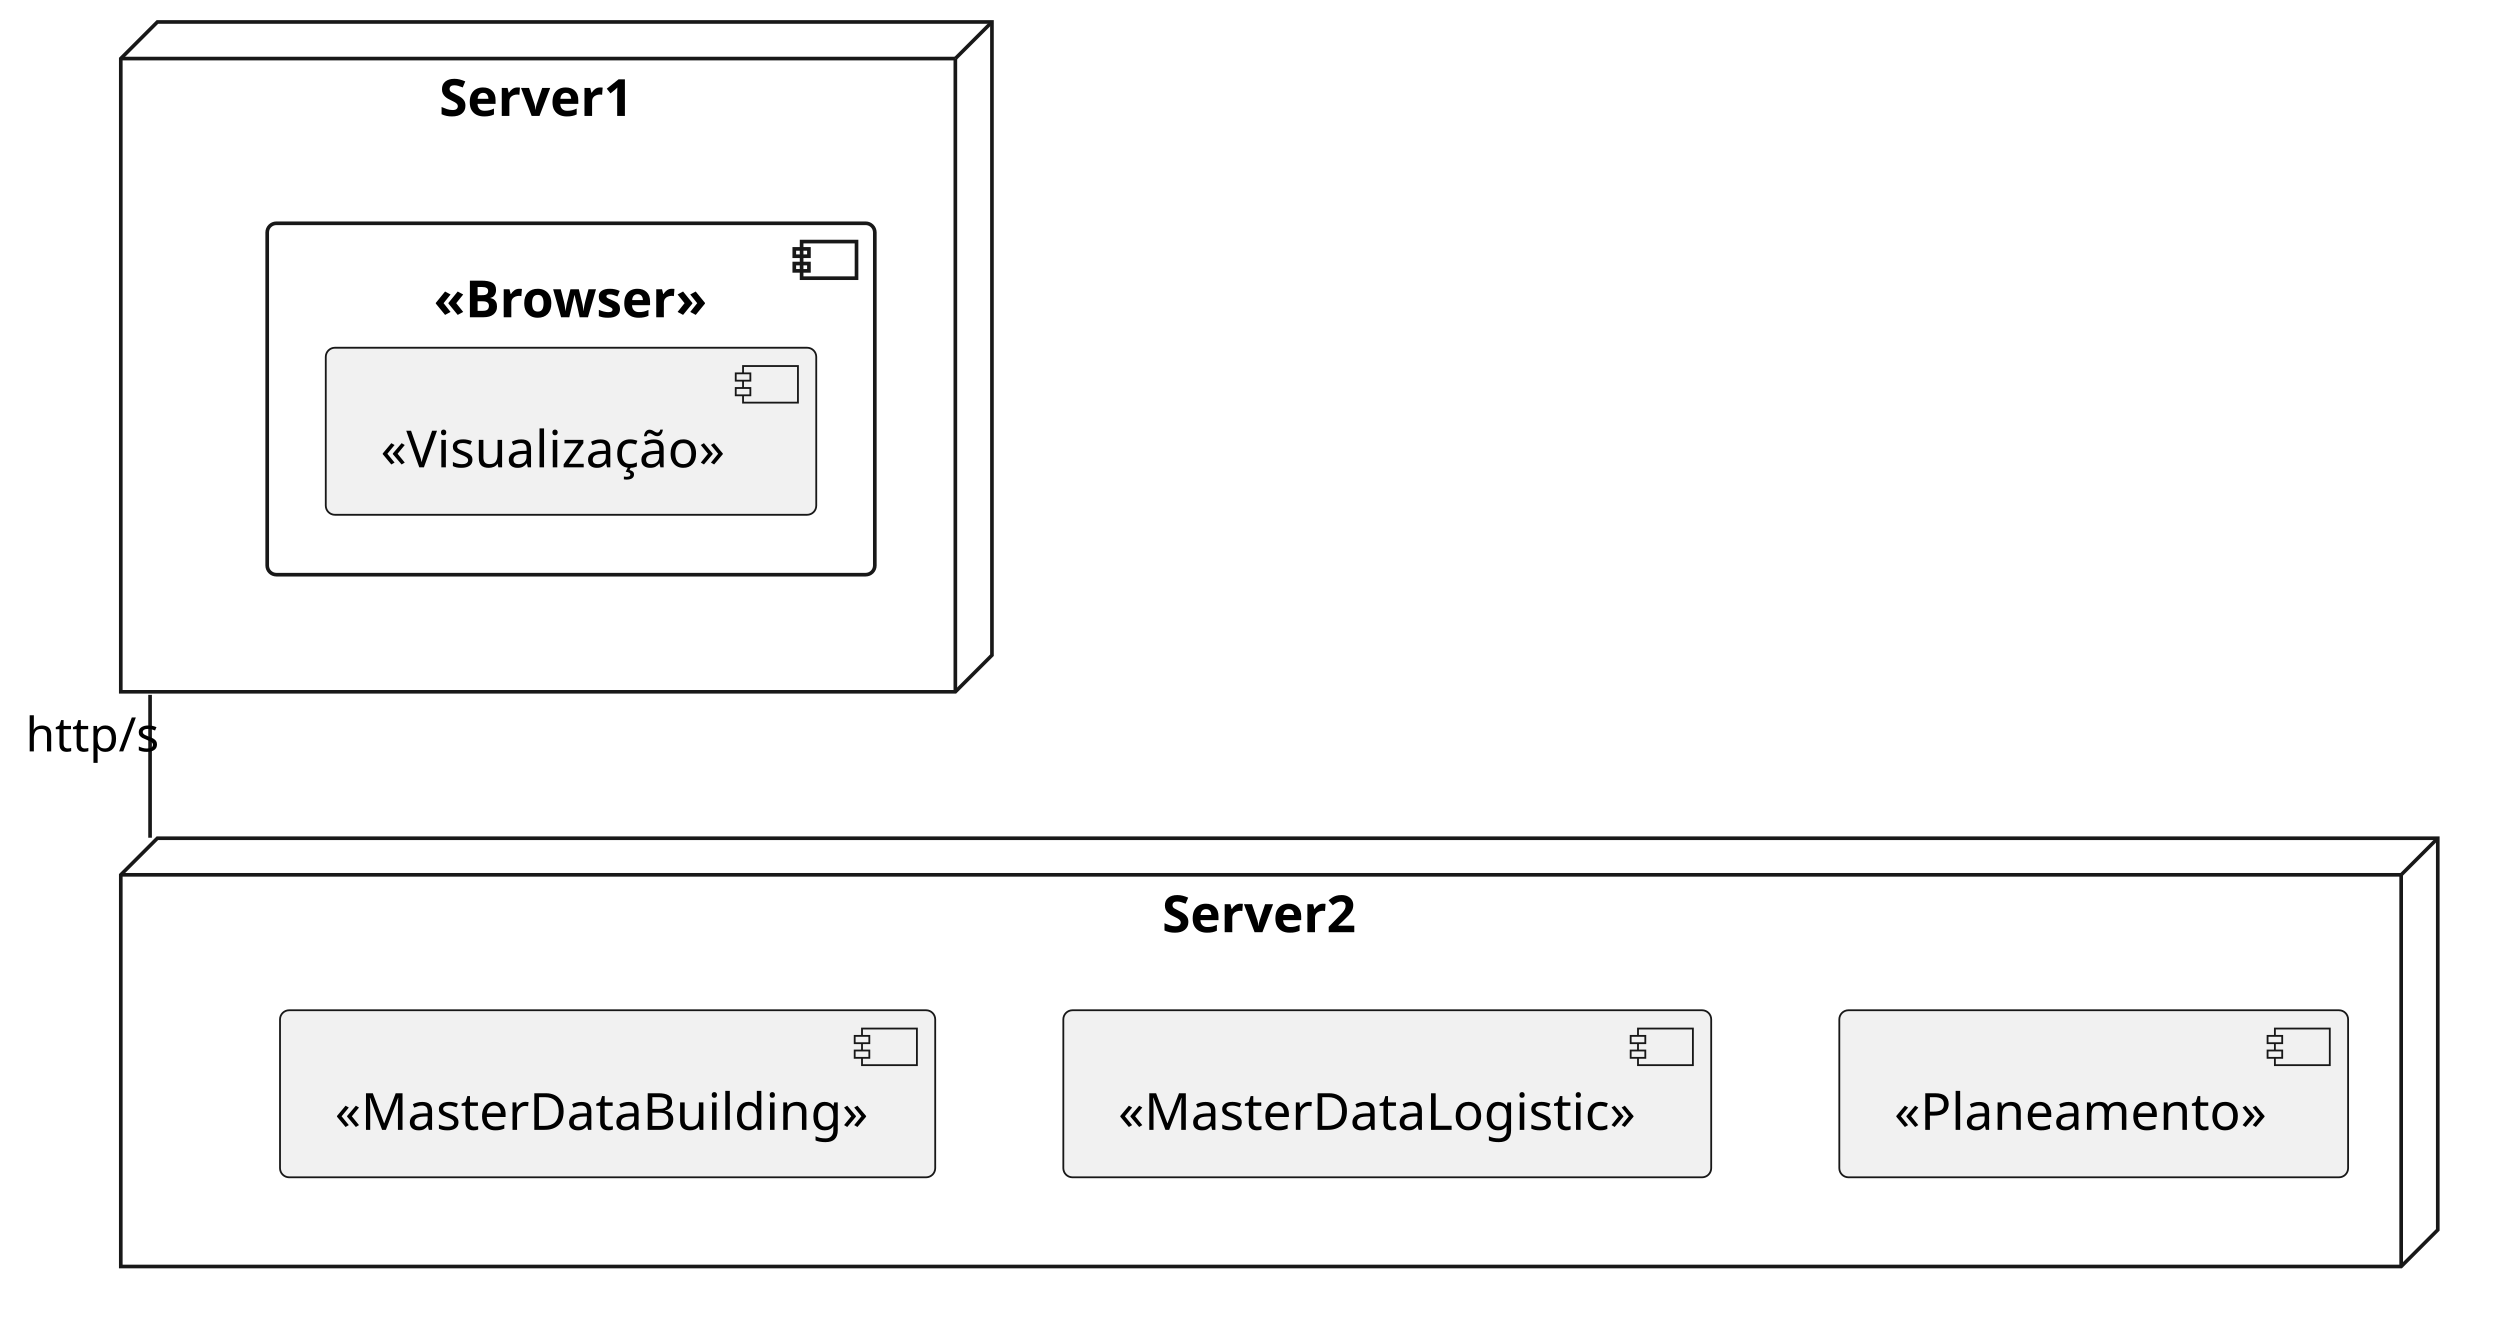
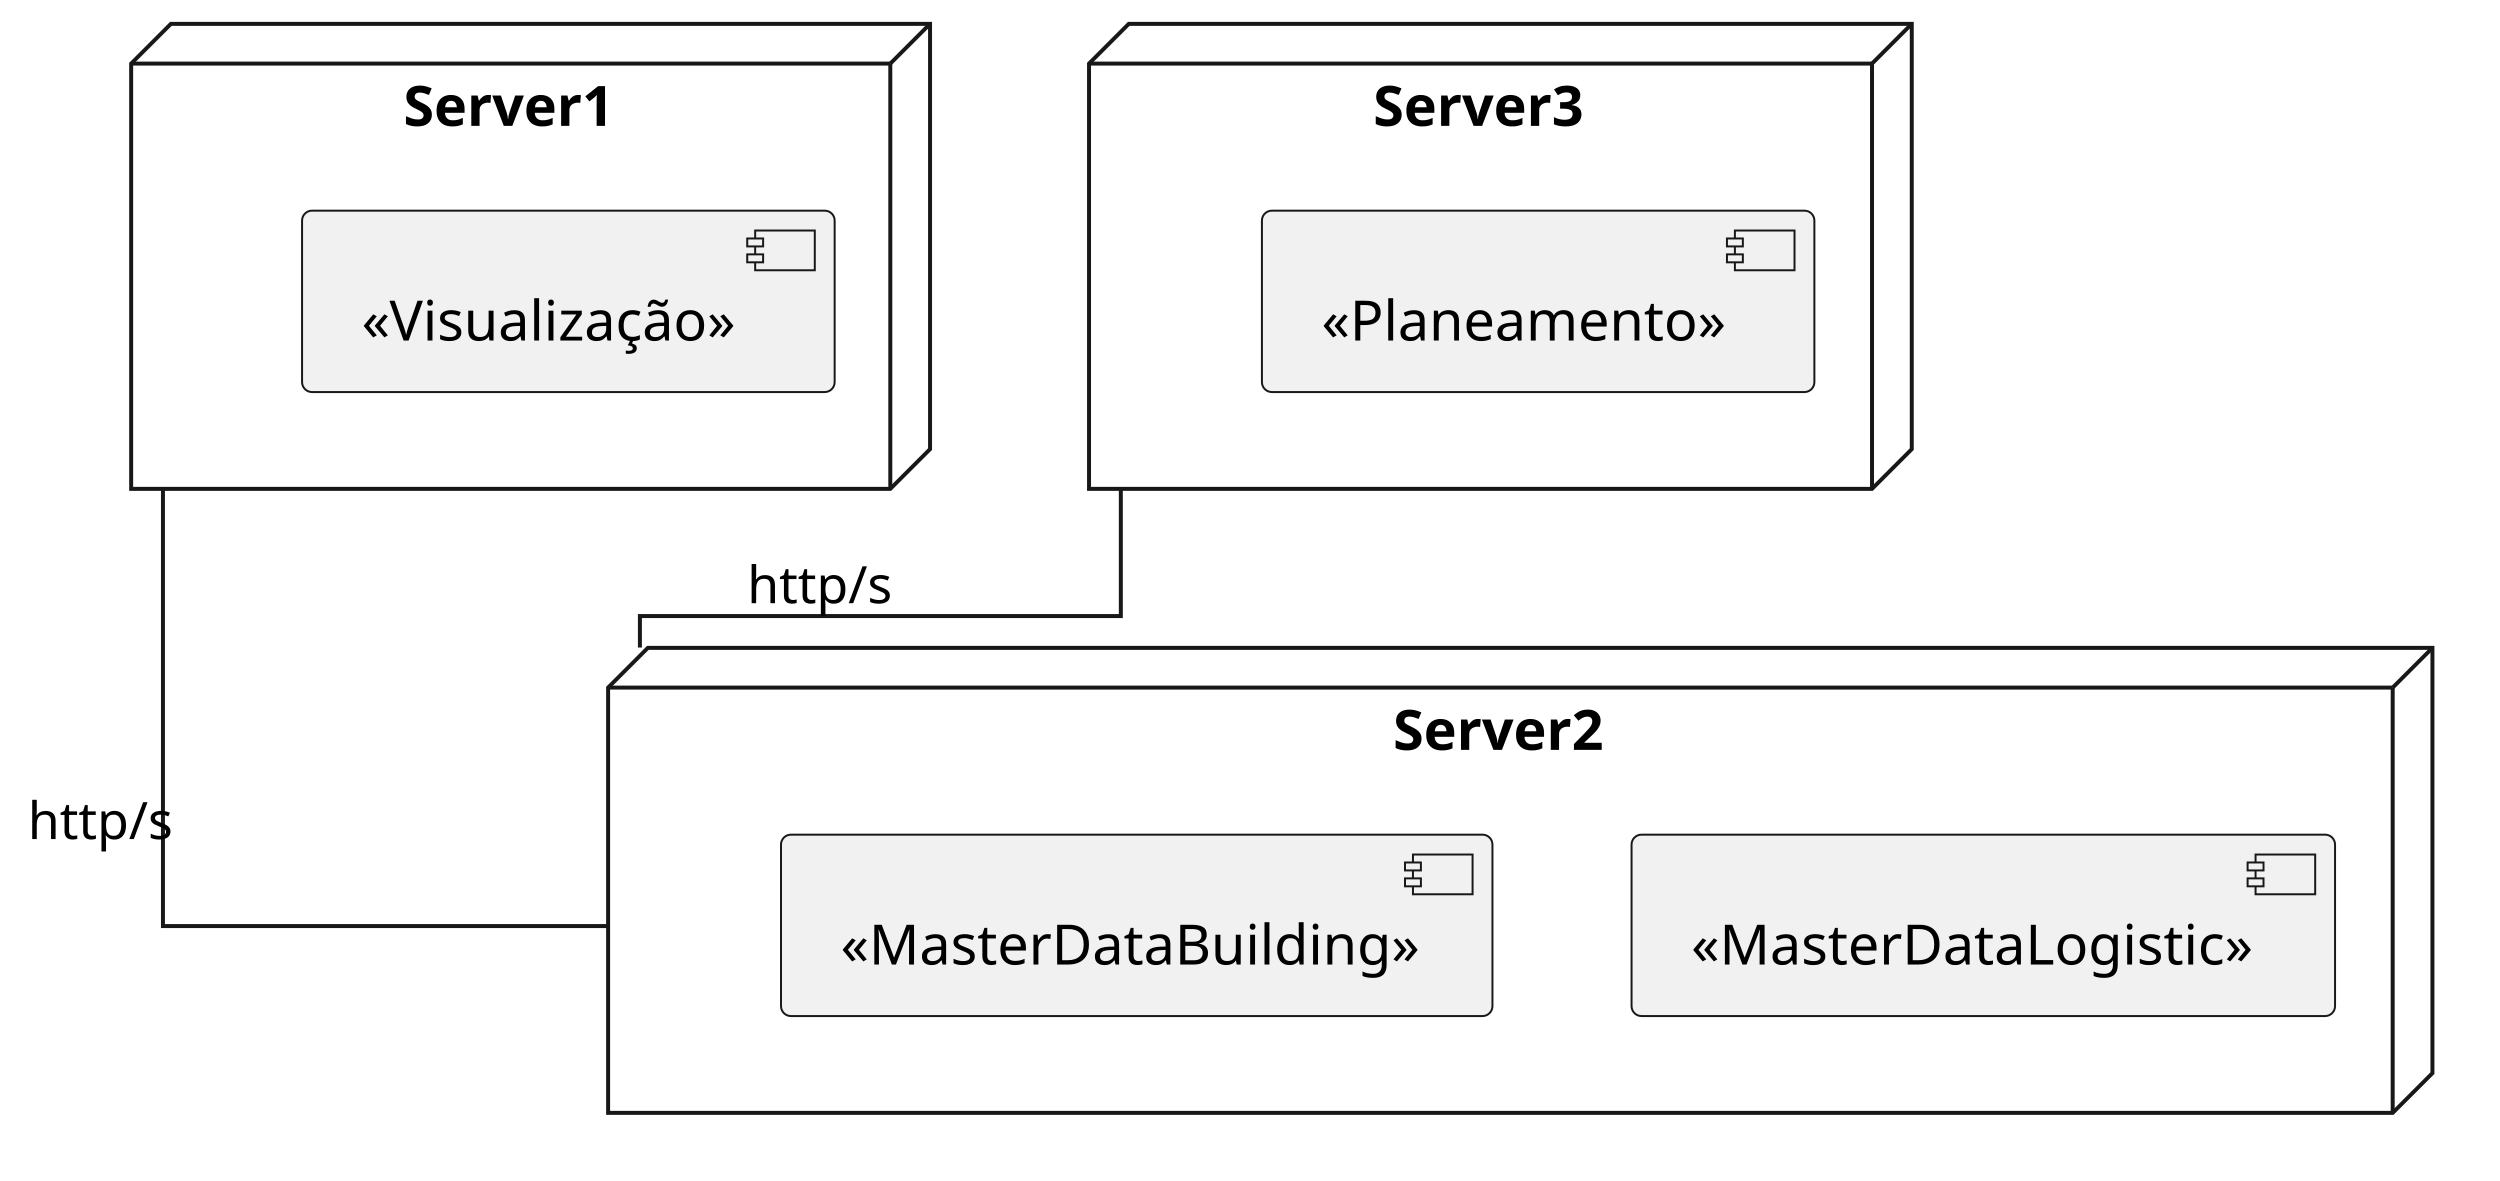
- <svg xmlns="http://www.w3.org/2000/svg" contentStyleType="text/css" height="363px" preserveAspectRatio="none" style="width:683px;height:363px;background:#FFFFFF;" version="1.1" viewBox="0 0 683 363" width="683px" zoomAndPan="magnify">
+ <svg xmlns="http://www.w3.org/2000/svg" contentStyleType="text/css" height="297px" preserveAspectRatio="none" style="width:629px;height:297px;background:#FFFFFF;" version="1.1" viewBox="0 0 629 297" width="629px" zoomAndPan="magnify">
  <defs />
  <g>
    <g id="cluster_Server1">
-       <polygon fill="none" points="33,16,43,6,271,6,271,179,261,189,33,189,33,16" style="stroke:#181818;stroke-width:1.0;" />
-       <line style="stroke:#181818;stroke-width:1.0;" x1="261" x2="271" y1="16" y2="6" />
-       <line style="stroke:#181818;stroke-width:1.0;" x1="33" x2="261" y1="16" y2="16" />
-       <line style="stroke:#181818;stroke-width:1.0;" x1="261" x2="261" y1="16" y2="189" />
-       <text fill="#000000" font-family="sans-serif" font-size="14" font-weight="bold" lengthAdjust="spacing" textLength="56" x="120" y="31.674">Server1</text>
-     </g>
-     <g id="cluster_BRW">
-       <rect fill="none" height="96" rx="2.5" ry="2.5" style="stroke:#181818;stroke-width:1.0;" width="166" x="73" y="61" />
-       <rect fill="none" height="10" style="stroke:#181818;stroke-width:1.0;" width="15" x="219" y="66" />
-       <rect fill="none" height="2" style="stroke:#181818;stroke-width:1.0;" width="4" x="217" y="68" />
-       <rect fill="none" height="2" style="stroke:#181818;stroke-width:1.0;" width="4" x="217" y="72" />
-       <text fill="#000000" font-family="sans-serif" font-size="14" font-weight="bold" lengthAdjust="spacing" textLength="75" x="118.5" y="86.674">«Browser»</text>
+       <polygon fill="none" points="33,16,43,6,234,6,234,113,224,123,33,123,33,16" style="stroke:#181818;stroke-width:1.0;" />
+       <line style="stroke:#181818;stroke-width:1.0;" x1="224" x2="234" y1="16" y2="6" />
+       <line style="stroke:#181818;stroke-width:1.0;" x1="33" x2="224" y1="16" y2="16" />
+       <line style="stroke:#181818;stroke-width:1.0;" x1="224" x2="224" y1="16" y2="123" />
+       <text fill="#000000" font-family="sans-serif" font-size="14" font-weight="bold" lengthAdjust="spacing" textLength="56" x="101.5" y="31.674">Server1</text>
    </g>
    <g id="cluster_Server2">
-       <polygon fill="none" points="33,239,43,229,666,229,666,336,656,346,33,346,33,239" style="stroke:#181818;stroke-width:1.0;" />
-       <line style="stroke:#181818;stroke-width:1.0;" x1="656" x2="666" y1="239" y2="229" />
-       <line style="stroke:#181818;stroke-width:1.0;" x1="33" x2="656" y1="239" y2="239" />
-       <line style="stroke:#181818;stroke-width:1.0;" x1="656" x2="656" y1="239" y2="346" />
-       <text fill="#000000" font-family="sans-serif" font-size="14" font-weight="bold" lengthAdjust="spacing" textLength="56" x="317.5" y="254.674">Server2</text>
+       <polygon fill="none" points="153,173,163,163,612,163,612,270,602,280,153,280,153,173" style="stroke:#181818;stroke-width:1.0;" />
+       <line style="stroke:#181818;stroke-width:1.0;" x1="602" x2="612" y1="173" y2="163" />
+       <line style="stroke:#181818;stroke-width:1.0;" x1="153" x2="602" y1="173" y2="173" />
+       <line style="stroke:#181818;stroke-width:1.0;" x1="602" x2="602" y1="173" y2="280" />
+       <text fill="#000000" font-family="sans-serif" font-size="14" font-weight="bold" lengthAdjust="spacing" textLength="56" x="350.5" y="188.674">Server2</text>
+     </g>
+     <g id="cluster_Server3">
+       <polygon fill="none" points="274,16,284,6,481,6,481,113,471,123,274,123,274,16" style="stroke:#181818;stroke-width:1.0;" />
+       <line style="stroke:#181818;stroke-width:1.0;" x1="471" x2="481" y1="16" y2="6" />
+       <line style="stroke:#181818;stroke-width:1.0;" x1="274" x2="471" y1="16" y2="16" />
+       <line style="stroke:#181818;stroke-width:1.0;" x1="471" x2="471" y1="16" y2="123" />
+       <text fill="#000000" font-family="sans-serif" font-size="14" font-weight="bold" lengthAdjust="spacing" textLength="56" x="345.5" y="31.674">Server3</text>
    </g>
    <g id="elem_V">
-       <rect fill="#F1F1F1" height="45.641" rx="2.5" ry="2.5" style="stroke:#181818;stroke-width:0.5;" width="134" x="89" y="95" />
-       <rect fill="#F1F1F1" height="10" style="stroke:#181818;stroke-width:0.5;" width="15" x="203" y="100" />
-       <rect fill="#F1F1F1" height="2" style="stroke:#181818;stroke-width:0.5;" width="4" x="201" y="102" />
-       <rect fill="#F1F1F1" height="2" style="stroke:#181818;stroke-width:0.5;" width="4" x="201" y="106" />
-       <text fill="#000000" font-family="sans-serif" font-size="14" lengthAdjust="spacing" textLength="94" x="104" y="127.674">«Visualização»</text>
+       <rect fill="#F1F1F1" height="45.641" rx="2.5" ry="2.5" style="stroke:#181818;stroke-width:0.5;" width="134" x="76" y="53" />
+       <rect fill="#F1F1F1" height="10" style="stroke:#181818;stroke-width:0.5;" width="15" x="190" y="58" />
+       <rect fill="#F1F1F1" height="2" style="stroke:#181818;stroke-width:0.5;" width="4" x="188" y="60" />
+       <rect fill="#F1F1F1" height="2" style="stroke:#181818;stroke-width:0.5;" width="4" x="188" y="64" />
+       <text fill="#000000" font-family="sans-serif" font-size="14" lengthAdjust="spacing" textLength="94" x="91" y="85.674">«Visualização»</text>
+     </g>
+     <g id="elem_MDL">
+       <rect fill="#F1F1F1" height="45.641" rx="2.5" ry="2.5" style="stroke:#181818;stroke-width:0.5;" width="177" x="410.5" y="210" />
+       <rect fill="#F1F1F1" height="10" style="stroke:#181818;stroke-width:0.5;" width="15" x="567.5" y="215" />
+       <rect fill="#F1F1F1" height="2" style="stroke:#181818;stroke-width:0.5;" width="4" x="565.5" y="217" />
+       <rect fill="#F1F1F1" height="2" style="stroke:#181818;stroke-width:0.5;" width="4" x="565.5" y="221" />
+       <text fill="#000000" font-family="sans-serif" font-size="14" lengthAdjust="spacing" textLength="137" x="425.5" y="242.674">«MasterDataLogistic»</text>
+     </g>
+     <g id="elem_MDB">
+       <rect fill="#F1F1F1" height="45.641" rx="2.5" ry="2.5" style="stroke:#181818;stroke-width:0.5;" width="179" x="196.5" y="210" />
+       <rect fill="#F1F1F1" height="10" style="stroke:#181818;stroke-width:0.5;" width="15" x="355.5" y="215" />
+       <rect fill="#F1F1F1" height="2" style="stroke:#181818;stroke-width:0.5;" width="4" x="353.5" y="217" />
+       <rect fill="#F1F1F1" height="2" style="stroke:#181818;stroke-width:0.5;" width="4" x="353.5" y="221" />
+       <text fill="#000000" font-family="sans-serif" font-size="14" lengthAdjust="spacing" textLength="139" x="211.5" y="242.674">«MasterDataBuilding»</text>
    </g>
    <g id="elem_P">
-       <rect fill="#F1F1F1" height="45.641" rx="2.5" ry="2.5" style="stroke:#181818;stroke-width:0.5;" width="139" x="502.5" y="276" />
-       <rect fill="#F1F1F1" height="10" style="stroke:#181818;stroke-width:0.5;" width="15" x="621.5" y="281" />
-       <rect fill="#F1F1F1" height="2" style="stroke:#181818;stroke-width:0.5;" width="4" x="619.5" y="283" />
-       <rect fill="#F1F1F1" height="2" style="stroke:#181818;stroke-width:0.5;" width="4" x="619.5" y="287" />
-       <text fill="#000000" font-family="sans-serif" font-size="14" lengthAdjust="spacing" textLength="99" x="517.5" y="308.674">«Planeamento»</text>
-     </g>
-     <g id="elem_MDL">
-       <rect fill="#F1F1F1" height="45.641" rx="2.5" ry="2.5" style="stroke:#181818;stroke-width:0.5;" width="177" x="290.5" y="276" />
-       <rect fill="#F1F1F1" height="10" style="stroke:#181818;stroke-width:0.5;" width="15" x="447.5" y="281" />
-       <rect fill="#F1F1F1" height="2" style="stroke:#181818;stroke-width:0.5;" width="4" x="445.5" y="283" />
-       <rect fill="#F1F1F1" height="2" style="stroke:#181818;stroke-width:0.5;" width="4" x="445.5" y="287" />
-       <text fill="#000000" font-family="sans-serif" font-size="14" lengthAdjust="spacing" textLength="137" x="305.5" y="308.674">«MasterDataLogistic»</text>
-     </g>
-     <g id="elem_MDB">
-       <rect fill="#F1F1F1" height="45.641" rx="2.5" ry="2.5" style="stroke:#181818;stroke-width:0.5;" width="179" x="76.5" y="276" />
-       <rect fill="#F1F1F1" height="10" style="stroke:#181818;stroke-width:0.5;" width="15" x="235.5" y="281" />
-       <rect fill="#F1F1F1" height="2" style="stroke:#181818;stroke-width:0.5;" width="4" x="233.5" y="283" />
-       <rect fill="#F1F1F1" height="2" style="stroke:#181818;stroke-width:0.5;" width="4" x="233.5" y="287" />
-       <text fill="#000000" font-family="sans-serif" font-size="14" lengthAdjust="spacing" textLength="139" x="91.5" y="308.674">«MasterDataBuilding»</text>
+       <rect fill="#F1F1F1" height="45.641" rx="2.5" ry="2.5" style="stroke:#181818;stroke-width:0.5;" width="139" x="317.5" y="53" />
+       <rect fill="#F1F1F1" height="10" style="stroke:#181818;stroke-width:0.5;" width="15" x="436.5" y="58" />
+       <rect fill="#F1F1F1" height="2" style="stroke:#181818;stroke-width:0.5;" width="4" x="434.5" y="60" />
+       <rect fill="#F1F1F1" height="2" style="stroke:#181818;stroke-width:0.5;" width="4" x="434.5" y="64" />
+       <text fill="#000000" font-family="sans-serif" font-size="14" lengthAdjust="spacing" textLength="99" x="332.5" y="85.674">«Planeamento»</text>
    </g>
    <g id="link_Server1_Server2">
-       <path codeLine="24" d="M41,189.84 C41,190.166 41,190.491 41,190.817 C41,191.47 41,192.123 41,192.778 C41,198.014 41,203.323 41,208.631 C41,213.94 41,219.247 41,224.481 C41,225.79 41,227.094 41,228.392 C41,228.554 41,228.716 41,228.878 " fill="none" id="Server1-Server2" style="stroke:#181818;stroke-width:1.0;" />
-       <text fill="#000000" font-family="sans-serif" font-size="13" lengthAdjust="spacing" textLength="33" x="7" y="205.289">http/s</text>
+       <path codeLine="26" d="M41,123.318 C41,125.52 41,127.76 41,130.031 C41,139.114 41,148.682 41,158.179 C41,196.165 41,233 41,233 C41,233 68.252,233 96.782,233 C111.047,233 125.632,233 137.289,233 C143.117,233 148.214,233 152.173,233 C152.42,233 152.663,233 152.901,233 " fill="none" id="Server1-Server2" style="stroke:#181818;stroke-width:1.0;" />
+       <text fill="#000000" font-family="sans-serif" font-size="13" lengthAdjust="spacing" textLength="33" x="7" y="211.109">http/s</text>
+     </g>
+     <g id="link_Server3_Server2">
+       <path codeLine="27" d="M282,123.087 C282,123.232 282,123.376 282,123.52 C282,124.098 282,124.673 282,125.245 C282,127.533 282,129.775 282,131.937 C282,136.26 282,140.264 282,143.681 C282,150.514 282,155 282,155 C282,155 161,155 161,155 C161,155 161,156.107 161,158.058 C161,159.033 161,160.219 161,161.583 C161,161.924 161,162.276 161,162.639 C161,162.73 161,162.821 161,162.913 " fill="none" id="Server3-Server2" style="stroke:#181818;stroke-width:1.0;" />
+       <text fill="#000000" font-family="sans-serif" font-size="13" lengthAdjust="spacing" textLength="33" x="188" y="151.769">http/s</text>
    </g>
  </g>
</svg>
